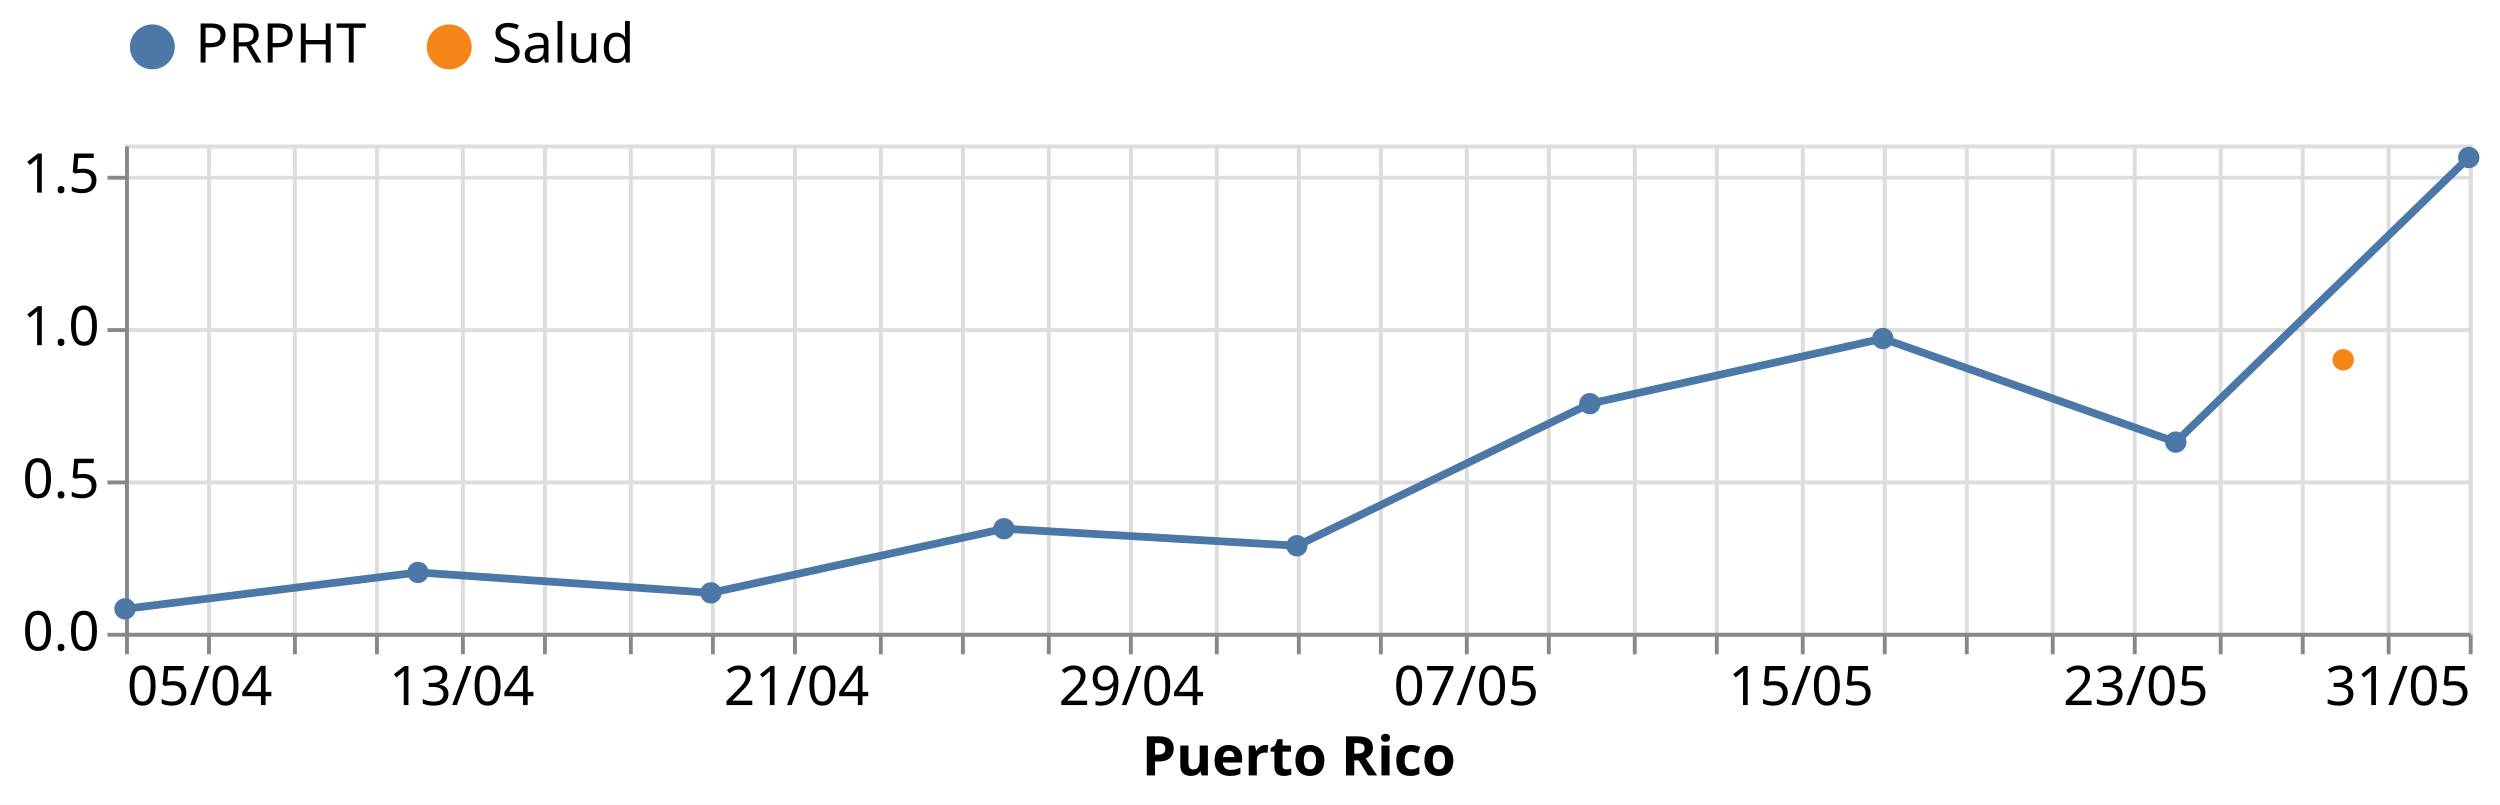
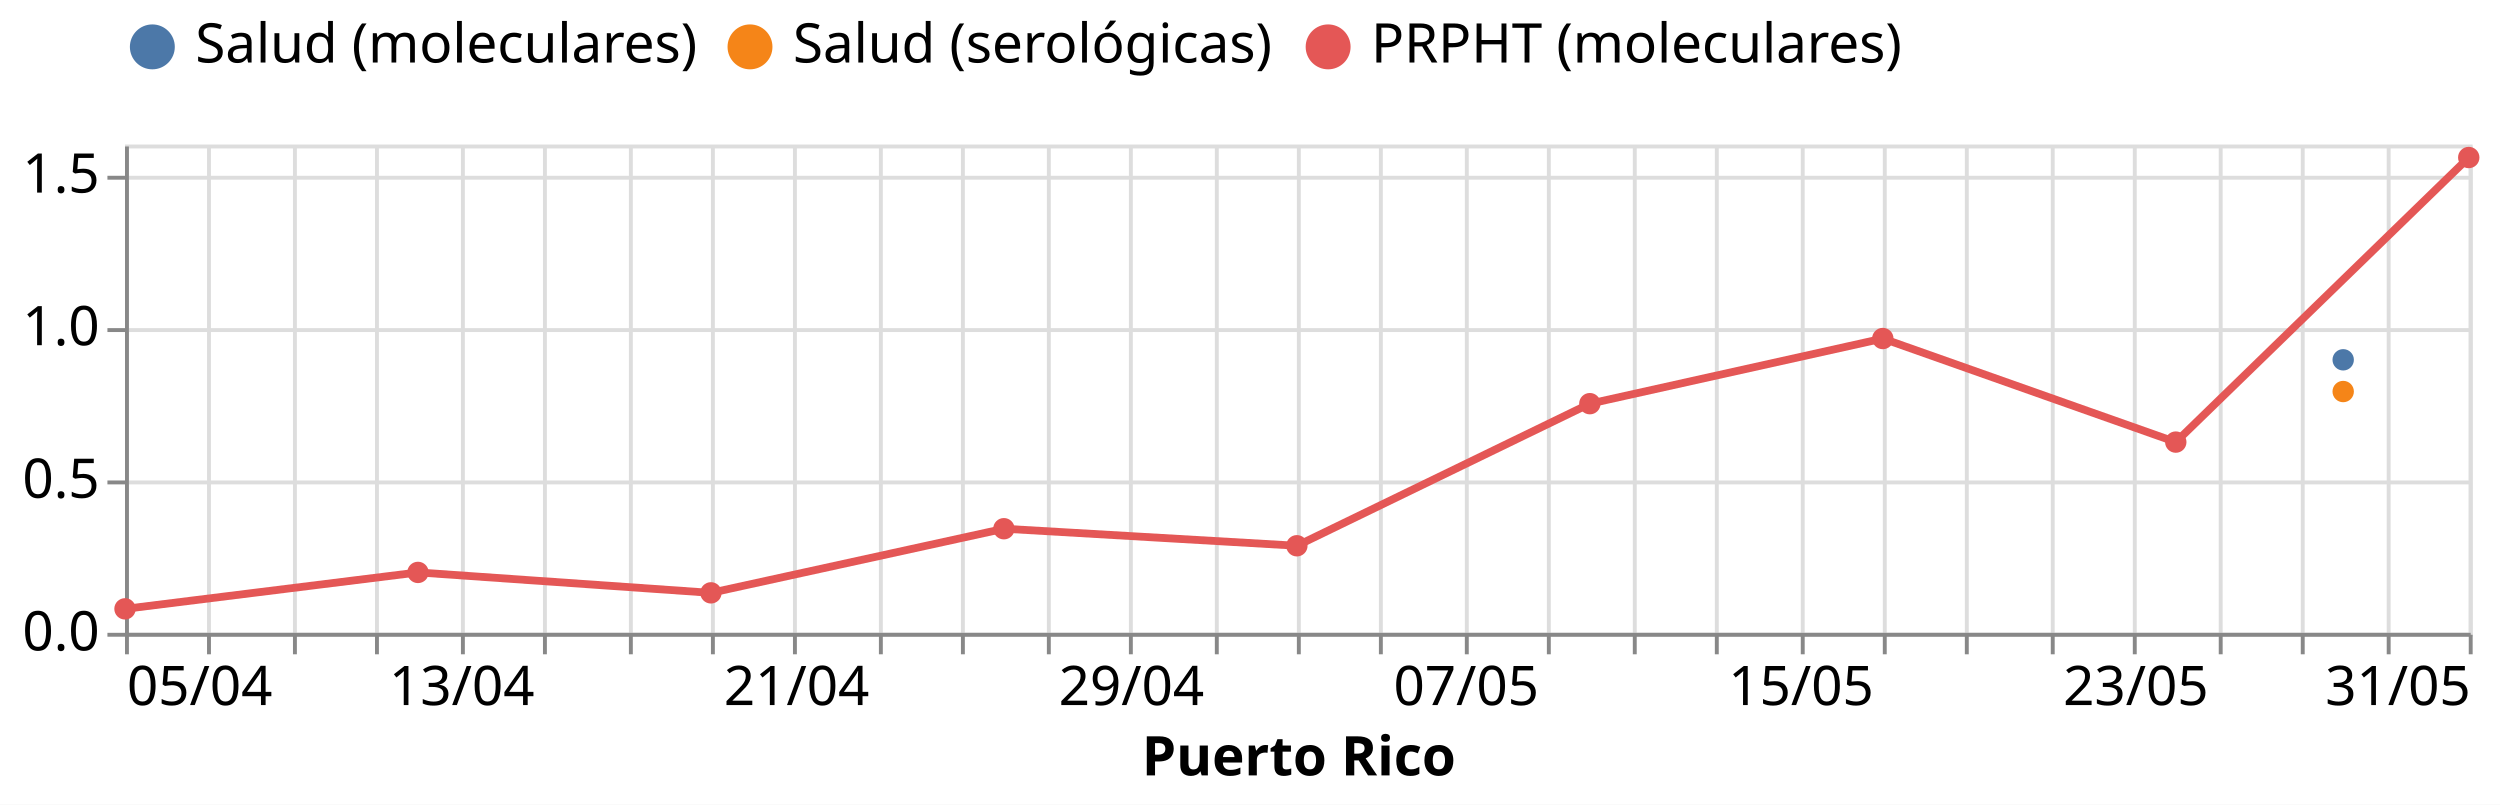
<svg xmlns="http://www.w3.org/2000/svg" class="marks" width="640" height="206" viewBox="0 0 640 206" version="1.1">
  <rect width="640" height="206" style="fill: white;" />
  <g transform="translate(32,37)">
    <g class="mark-group role-frame root">
      <g transform="translate(0,0)">
        <path class="background" d="M0.5,0.5h600v125h-600Z" style="fill: none; stroke: #ddd;" />
        <g>
          <g class="mark-group role-axis">
            <g transform="translate(0.5,125.5)">
              <path class="background" d="M0,0h0v0h0Z" style="pointer-events: none; fill: none;" />
              <g>
                <g class="mark-rule role-axis-grid" style="pointer-events: none;">
                  <line transform="translate(0,-125)" x2="0" y2="125" style="fill: none; stroke: #ddd; stroke-width: 1; opacity: 1;" />
                  <line transform="translate(21,-125)" x2="0" y2="125" style="fill: none; stroke: #ddd; stroke-width: 1; opacity: 1;" />
                  <line transform="translate(43,-125)" x2="0" y2="125" style="fill: none; stroke: #ddd; stroke-width: 1; opacity: 1;" />
                  <line transform="translate(64,-125)" x2="0" y2="125" style="fill: none; stroke: #ddd; stroke-width: 1; opacity: 1;" />
                  <line transform="translate(86,-125)" x2="0" y2="125" style="fill: none; stroke: #ddd; stroke-width: 1; opacity: 1;" />
                  <line transform="translate(107,-125)" x2="0" y2="125" style="fill: none; stroke: #ddd; stroke-width: 1; opacity: 1;" />
                  <line transform="translate(129,-125)" x2="0" y2="125" style="fill: none; stroke: #ddd; stroke-width: 1; opacity: 1;" />
                  <line transform="translate(150,-125)" x2="0" y2="125" style="fill: none; stroke: #ddd; stroke-width: 1; opacity: 1;" />
                  <line transform="translate(171,-125)" x2="0" y2="125" style="fill: none; stroke: #ddd; stroke-width: 1; opacity: 1;" />
                  <line transform="translate(193,-125)" x2="0" y2="125" style="fill: none; stroke: #ddd; stroke-width: 1; opacity: 1;" />
                  <line transform="translate(214,-125)" x2="0" y2="125" style="fill: none; stroke: #ddd; stroke-width: 1; opacity: 1;" />
                  <line transform="translate(236,-125)" x2="0" y2="125" style="fill: none; stroke: #ddd; stroke-width: 1; opacity: 1;" />
                  <line transform="translate(257,-125)" x2="0" y2="125" style="fill: none; stroke: #ddd; stroke-width: 1; opacity: 1;" />
                  <line transform="translate(279,-125)" x2="0" y2="125" style="fill: none; stroke: #ddd; stroke-width: 1; opacity: 1;" />
                  <line transform="translate(300,-125)" x2="0" y2="125" style="fill: none; stroke: #ddd; stroke-width: 1; opacity: 1;" />
                  <line transform="translate(321,-125)" x2="0" y2="125" style="fill: none; stroke: #ddd; stroke-width: 1; opacity: 1;" />
                  <line transform="translate(343,-125)" x2="0" y2="125" style="fill: none; stroke: #ddd; stroke-width: 1; opacity: 1;" />
                  <line transform="translate(364,-125)" x2="0" y2="125" style="fill: none; stroke: #ddd; stroke-width: 1; opacity: 1;" />
                  <line transform="translate(386,-125)" x2="0" y2="125" style="fill: none; stroke: #ddd; stroke-width: 1; opacity: 1;" />
                  <line transform="translate(407,-125)" x2="0" y2="125" style="fill: none; stroke: #ddd; stroke-width: 1; opacity: 1;" />
                  <line transform="translate(429,-125)" x2="0" y2="125" style="fill: none; stroke: #ddd; stroke-width: 1; opacity: 1;" />
                  <line transform="translate(450,-125)" x2="0" y2="125" style="fill: none; stroke: #ddd; stroke-width: 1; opacity: 1;" />
                  <line transform="translate(471,-125)" x2="0" y2="125" style="fill: none; stroke: #ddd; stroke-width: 1; opacity: 1;" />
                  <line transform="translate(493,-125)" x2="0" y2="125" style="fill: none; stroke: #ddd; stroke-width: 1; opacity: 1;" />
                  <line transform="translate(514,-125)" x2="0" y2="125" style="fill: none; stroke: #ddd; stroke-width: 1; opacity: 1;" />
                  <line transform="translate(536,-125)" x2="0" y2="125" style="fill: none; stroke: #ddd; stroke-width: 1; opacity: 1;" />
                  <line transform="translate(557,-125)" x2="0" y2="125" style="fill: none; stroke: #ddd; stroke-width: 1; opacity: 1;" />
                  <line transform="translate(579,-125)" x2="0" y2="125" style="fill: none; stroke: #ddd; stroke-width: 1; opacity: 1;" />
                  <line transform="translate(600,-125)" x2="0" y2="125" style="fill: none; stroke: #ddd; stroke-width: 1; opacity: 1;" />
                </g>
              </g>
              <path class="foreground" d="" style="pointer-events: none; display: none; fill: none;" />
            </g>
          </g>
          <g class="mark-group role-axis">
            <g transform="translate(0.5,0.5)">
              <path class="background" d="M0,0h0v0h0Z" style="pointer-events: none; fill: none;" />
              <g>
                <g class="mark-rule role-axis-grid" style="pointer-events: none;">
                  <line transform="translate(0,125)" x2="600" y2="0" style="fill: none; stroke: #ddd; stroke-width: 1; opacity: 1;" />
                  <line transform="translate(0,86)" x2="600" y2="0" style="fill: none; stroke: #ddd; stroke-width: 1; opacity: 1;" />
                  <line transform="translate(0,47)" x2="600" y2="0" style="fill: none; stroke: #ddd; stroke-width: 1; opacity: 1;" />
                  <line transform="translate(0,8)" x2="600" y2="0" style="fill: none; stroke: #ddd; stroke-width: 1; opacity: 1;" />
                </g>
              </g>
              <path class="foreground" d="" style="pointer-events: none; display: none; fill: none;" />
            </g>
          </g>
          <g class="mark-group role-axis">
            <g transform="translate(0.5,125.5)">
              <path class="background" d="M0,0h0v0h0Z" style="pointer-events: none; fill: none;" />
              <g>
                <g class="mark-rule role-axis-tick" style="pointer-events: none;">
                  <line transform="translate(0,0)" x2="0" y2="5" style="fill: none; stroke: #888; stroke-width: 1; opacity: 1;" />
                  <line transform="translate(21,0)" x2="0" y2="5" style="fill: none; stroke: #888; stroke-width: 1; opacity: 1;" />
                  <line transform="translate(43,0)" x2="0" y2="5" style="fill: none; stroke: #888; stroke-width: 1; opacity: 1;" />
                  <line transform="translate(64,0)" x2="0" y2="5" style="fill: none; stroke: #888; stroke-width: 1; opacity: 1;" />
                  <line transform="translate(86,0)" x2="0" y2="5" style="fill: none; stroke: #888; stroke-width: 1; opacity: 1;" />
                  <line transform="translate(107,0)" x2="0" y2="5" style="fill: none; stroke: #888; stroke-width: 1; opacity: 1;" />
                  <line transform="translate(129,0)" x2="0" y2="5" style="fill: none; stroke: #888; stroke-width: 1; opacity: 1;" />
                  <line transform="translate(150,0)" x2="0" y2="5" style="fill: none; stroke: #888; stroke-width: 1; opacity: 1;" />
                  <line transform="translate(171,0)" x2="0" y2="5" style="fill: none; stroke: #888; stroke-width: 1; opacity: 1;" />
                  <line transform="translate(193,0)" x2="0" y2="5" style="fill: none; stroke: #888; stroke-width: 1; opacity: 1;" />
                  <line transform="translate(214,0)" x2="0" y2="5" style="fill: none; stroke: #888; stroke-width: 1; opacity: 1;" />
                  <line transform="translate(236,0)" x2="0" y2="5" style="fill: none; stroke: #888; stroke-width: 1; opacity: 1;" />
                  <line transform="translate(257,0)" x2="0" y2="5" style="fill: none; stroke: #888; stroke-width: 1; opacity: 1;" />
                  <line transform="translate(279,0)" x2="0" y2="5" style="fill: none; stroke: #888; stroke-width: 1; opacity: 1;" />
                  <line transform="translate(300,0)" x2="0" y2="5" style="fill: none; stroke: #888; stroke-width: 1; opacity: 1;" />
                  <line transform="translate(321,0)" x2="0" y2="5" style="fill: none; stroke: #888; stroke-width: 1; opacity: 1;" />
                  <line transform="translate(343,0)" x2="0" y2="5" style="fill: none; stroke: #888; stroke-width: 1; opacity: 1;" />
                  <line transform="translate(364,0)" x2="0" y2="5" style="fill: none; stroke: #888; stroke-width: 1; opacity: 1;" />
                  <line transform="translate(386,0)" x2="0" y2="5" style="fill: none; stroke: #888; stroke-width: 1; opacity: 1;" />
                  <line transform="translate(407,0)" x2="0" y2="5" style="fill: none; stroke: #888; stroke-width: 1; opacity: 1;" />
                  <line transform="translate(429,0)" x2="0" y2="5" style="fill: none; stroke: #888; stroke-width: 1; opacity: 1;" />
                  <line transform="translate(450,0)" x2="0" y2="5" style="fill: none; stroke: #888; stroke-width: 1; opacity: 1;" />
                  <line transform="translate(471,0)" x2="0" y2="5" style="fill: none; stroke: #888; stroke-width: 1; opacity: 1;" />
                  <line transform="translate(493,0)" x2="0" y2="5" style="fill: none; stroke: #888; stroke-width: 1; opacity: 1;" />
                  <line transform="translate(514,0)" x2="0" y2="5" style="fill: none; stroke: #888; stroke-width: 1; opacity: 1;" />
                  <line transform="translate(536,0)" x2="0" y2="5" style="fill: none; stroke: #888; stroke-width: 1; opacity: 1;" />
                  <line transform="translate(557,0)" x2="0" y2="5" style="fill: none; stroke: #888; stroke-width: 1; opacity: 1;" />
                  <line transform="translate(579,0)" x2="0" y2="5" style="fill: none; stroke: #888; stroke-width: 1; opacity: 1;" />
                  <line transform="translate(600,0)" x2="0" y2="5" style="fill: none; stroke: #888; stroke-width: 1; opacity: 1;" />
                </g>
                <g class="mark-text role-axis-label" style="pointer-events: none;">
                  <text text-anchor="start" transform="translate(0,18)" style="font-family: sans-serif; font-size: 14px; fill: #000; opacity: 1;">05/04</text>
                  <text text-anchor="middle" transform="translate(21.42857,18)" style="font-family: sans-serif; font-size: 14px; fill: #000; opacity: 0;">07/04</text>
                  <text text-anchor="middle" transform="translate(42.85714,18)" style="font-family: sans-serif; font-size: 14px; fill: #000; opacity: 0;">09/04</text>
                  <text text-anchor="middle" transform="translate(64.28571,18)" style="font-family: sans-serif; font-size: 14px; fill: #000; opacity: 0;">11/04</text>
                  <text text-anchor="middle" transform="translate(85.71429,18)" style="font-family: sans-serif; font-size: 14px; fill: #000; opacity: 1;">13/04</text>
                  <text text-anchor="middle" transform="translate(107.1429,18)" style="font-family: sans-serif; font-size: 14px; fill: #000; opacity: 0;">15/04</text>
                  <text text-anchor="middle" transform="translate(128.5714,18)" style="font-family: sans-serif; font-size: 14px; fill: #000; opacity: 0;">17/04</text>
                  <text text-anchor="middle" transform="translate(150,18)" style="font-family: sans-serif; font-size: 14px; fill: #000; opacity: 0;">19/04</text>
                  <text text-anchor="middle" transform="translate(171.4286,18)" style="font-family: sans-serif; font-size: 14px; fill: #000; opacity: 1;">21/04</text>
                  <text text-anchor="middle" transform="translate(192.8571,18)" style="font-family: sans-serif; font-size: 14px; fill: #000; opacity: 0;">23/04</text>
                  <text text-anchor="middle" transform="translate(214.2857,18)" style="font-family: sans-serif; font-size: 14px; fill: #000; opacity: 0;">25/04</text>
                  <text text-anchor="middle" transform="translate(235.7143,18)" style="font-family: sans-serif; font-size: 14px; fill: #000; opacity: 0;">27/04</text>
                  <text text-anchor="middle" transform="translate(257.1429,18)" style="font-family: sans-serif; font-size: 14px; fill: #000; opacity: 1;">29/04</text>
                  <text text-anchor="middle" transform="translate(278.5714,18)" style="font-family: sans-serif; font-size: 14px; fill: #000; opacity: 0;">01/05</text>
                  <text text-anchor="middle" transform="translate(300,18)" style="font-family: sans-serif; font-size: 14px; fill: #000; opacity: 0;">03/05</text>
                  <text text-anchor="middle" transform="translate(321.4286,18)" style="font-family: sans-serif; font-size: 14px; fill: #000; opacity: 0;">05/05</text>
                  <text text-anchor="middle" transform="translate(342.8571,18)" style="font-family: sans-serif; font-size: 14px; fill: #000; opacity: 1;">07/05</text>
                  <text text-anchor="middle" transform="translate(364.2857,18)" style="font-family: sans-serif; font-size: 14px; fill: #000; opacity: 0;">09/05</text>
                  <text text-anchor="middle" transform="translate(385.7143,18)" style="font-family: sans-serif; font-size: 14px; fill: #000; opacity: 0;">11/05</text>
                  <text text-anchor="middle" transform="translate(407.1429,18)" style="font-family: sans-serif; font-size: 14px; fill: #000; opacity: 0;">13/05</text>
                  <text text-anchor="middle" transform="translate(428.5714,18)" style="font-family: sans-serif; font-size: 14px; fill: #000; opacity: 1;">15/05</text>
                  <text text-anchor="middle" transform="translate(450,18)" style="font-family: sans-serif; font-size: 14px; fill: #000; opacity: 0;">17/05</text>
                  <text text-anchor="middle" transform="translate(471.4286,18)" style="font-family: sans-serif; font-size: 14px; fill: #000; opacity: 0;">19/05</text>
                  <text text-anchor="middle" transform="translate(492.8571,18)" style="font-family: sans-serif; font-size: 14px; fill: #000; opacity: 0;">21/05</text>
                  <text text-anchor="middle" transform="translate(514.2857,18)" style="font-family: sans-serif; font-size: 14px; fill: #000; opacity: 1;">23/05</text>
                  <text text-anchor="middle" transform="translate(535.7143,18)" style="font-family: sans-serif; font-size: 14px; fill: #000; opacity: 0;">25/05</text>
                  <text text-anchor="middle" transform="translate(557.1429,18)" style="font-family: sans-serif; font-size: 14px; fill: #000; opacity: 0;">27/05</text>
                  <text text-anchor="middle" transform="translate(578.5714,18)" style="font-family: sans-serif; font-size: 14px; fill: #000; opacity: 0;">29/05</text>
                  <text text-anchor="end" transform="translate(600,18)" style="font-family: sans-serif; font-size: 14px; fill: #000; opacity: 1;">31/05</text>
                </g>
                <g class="mark-rule role-axis-domain" style="pointer-events: none;">
                  <line transform="translate(0,0)" x2="600" y2="0" style="fill: none; stroke: #888; stroke-width: 1; opacity: 1;" />
                </g>
                <g class="mark-text role-axis-title" style="pointer-events: none;">
                  <text text-anchor="middle" transform="translate(300,36)" style="font-family: sans-serif; font-size: 14px; font-weight: bold; fill: #000; opacity: 1;">Puerto Rico</text>
                </g>
              </g>
              <path class="foreground" d="" style="pointer-events: none; display: none; fill: none;" />
            </g>
          </g>
          <g class="mark-group role-axis">
            <g transform="translate(0.5,0.5)">
              <path class="background" d="M0,0h0v0h0Z" style="pointer-events: none; fill: none;" />
              <g>
                <g class="mark-rule role-axis-tick" style="pointer-events: none;">
                  <line transform="translate(0,125)" x2="-5" y2="0" style="fill: none; stroke: #888; stroke-width: 1; opacity: 1;" />
                  <line transform="translate(0,86)" x2="-5" y2="0" style="fill: none; stroke: #888; stroke-width: 1; opacity: 1;" />
                  <line transform="translate(0,47)" x2="-5" y2="0" style="fill: none; stroke: #888; stroke-width: 1; opacity: 1;" />
                  <line transform="translate(0,8)" x2="-5" y2="0" style="fill: none; stroke: #888; stroke-width: 1; opacity: 1;" />
                </g>
                <g class="mark-text role-axis-label" style="pointer-events: none;">
                  <text text-anchor="end" transform="translate(-7,129)" style="font-family: sans-serif; font-size: 14px; fill: #000; opacity: 1;">0.0</text>
                  <text text-anchor="end" transform="translate(-7,89.9375)" style="font-family: sans-serif; font-size: 14px; fill: #000; opacity: 1;">0.5</text>
                  <text text-anchor="end" transform="translate(-7,50.875)" style="font-family: sans-serif; font-size: 14px; fill: #000; opacity: 1;">1.0</text>
                  <text text-anchor="end" transform="translate(-7,11.8125)" style="font-family: sans-serif; font-size: 14px; fill: #000; opacity: 1;">1.5</text>
                </g>
                <g class="mark-rule role-axis-domain" style="pointer-events: none;">
                  <line transform="translate(0,125)" x2="0" y2="-125" style="fill: none; stroke: #888; stroke-width: 1; opacity: 1;" />
                </g>
              </g>
              <path class="foreground" d="" style="pointer-events: none; display: none; fill: none;" />
            </g>
          </g>
          <g class="mark-group role-scope layer_0_pathgroup">
            <g transform="translate(0,0)">
              <path class="background" d="M0,0h600v125h-600Z" style="fill: none;" />
              <g>
                <g class="mark-line role-mark layer_0_marks">
-                   <path d="M0,118.867L75,109.54L150,114.771L225,98.354L300,102.715L375,66.339L450,49.663L525,76.177L600,3.325" style="fill: none; stroke: #4c78a8; stroke-width: 2;" />
+                   <path d="M0,118.867L75,109.54L150,114.771L225,98.354L300,102.715L375,66.339L450,49.663L525,76.177L600,3.325" style="fill: none; stroke: #e45756; stroke-width: 2;" />
                </g>
              </g>
              <path class="foreground" d="" style="display: none; fill: none;" />
            </g>
            <g transform="translate(0,0)">
              <path class="background" d="M0,0h600v125h-600Z" style="fill: none;" />
              <g>
                <g class="mark-line role-mark layer_0_marks">
-                   <path d="M567.857,55.111Z" style="fill: none; stroke: #f58518; stroke-width: 2;" />
+                   <path d="M567.857,55.111Z" style="fill: none; stroke: #4c78a8; stroke-width: 2;" />
                </g>
              </g>
              <path class="foreground" d="" style="display: none; fill: none;" />
            </g>
+             <g transform="translate(0,0)">
+               <path class="background" d="M0,0h600v125h-600Z" style="fill: none;" />
+               <g>
+                 <g class="mark-line role-mark layer_0_marks">
+                   <path d="M567.857,63.233Z" style="fill: none; stroke: #f58518; stroke-width: 2;" />
+                 </g>
+               </g>
+               <path class="foreground" d="" style="display: none; fill: none;" />
+             </g>
          </g>
          <g class="mark-symbol role-mark layer_1_marks">
-             <path transform="translate(0,118.867)" d="M2.739,0A2.739,2.739,0,1,1,-2.739,0A2.739,2.739,0,1,1,2.739,0" style="fill: #4c78a8; stroke-width: 2; opacity: 1;" />
-             <path transform="translate(75,109.5398)" d="M2.739,0A2.739,2.739,0,1,1,-2.739,0A2.739,2.739,0,1,1,2.739,0" style="fill: #4c78a8; stroke-width: 2; opacity: 1;" />
-             <path transform="translate(150,114.7713)" d="M2.739,0A2.739,2.739,0,1,1,-2.739,0A2.739,2.739,0,1,1,2.739,0" style="fill: #4c78a8; stroke-width: 2; opacity: 1;" />
-             <path transform="translate(225,98.3536)" d="M2.739,0A2.739,2.739,0,1,1,-2.739,0A2.739,2.739,0,1,1,2.739,0" style="fill: #4c78a8; stroke-width: 2; opacity: 1;" />
-             <path transform="translate(300,102.7149)" d="M2.739,0A2.739,2.739,0,1,1,-2.739,0A2.739,2.739,0,1,1,2.739,0" style="fill: #4c78a8; stroke-width: 2; opacity: 1;" />
-             <path transform="translate(375,66.33948)" d="M2.739,0A2.739,2.739,0,1,1,-2.739,0A2.739,2.739,0,1,1,2.739,0" style="fill: #4c78a8; stroke-width: 2; opacity: 1;" />
-             <path transform="translate(450,49.6632)" d="M2.739,0A2.739,2.739,0,1,1,-2.739,0A2.739,2.739,0,1,1,2.739,0" style="fill: #4c78a8; stroke-width: 2; opacity: 1;" />
-             <path transform="translate(525,76.17681)" d="M2.739,0A2.739,2.739,0,1,1,-2.739,0A2.739,2.739,0,1,1,2.739,0" style="fill: #4c78a8; stroke-width: 2; opacity: 1;" />
-             <path transform="translate(567.8571,55.1113)" d="M2.739,0A2.739,2.739,0,1,1,-2.739,0A2.739,2.739,0,1,1,2.739,0" style="fill: #f58518; stroke-width: 2; opacity: 1;" />
-             <path transform="translate(600,3.324677)" d="M2.739,0A2.739,2.739,0,1,1,-2.739,0A2.739,2.739,0,1,1,2.739,0" style="fill: #4c78a8; stroke-width: 2; opacity: 1;" />
+             <path transform="translate(0,118.867)" d="M2.739,0A2.739,2.739,0,1,1,-2.739,0A2.739,2.739,0,1,1,2.739,0" style="fill: #e45756; stroke-width: 2; opacity: 1;" />
+             <path transform="translate(75,109.5398)" d="M2.739,0A2.739,2.739,0,1,1,-2.739,0A2.739,2.739,0,1,1,2.739,0" style="fill: #e45756; stroke-width: 2; opacity: 1;" />
+             <path transform="translate(150,114.7713)" d="M2.739,0A2.739,2.739,0,1,1,-2.739,0A2.739,2.739,0,1,1,2.739,0" style="fill: #e45756; stroke-width: 2; opacity: 1;" />
+             <path transform="translate(225,98.3536)" d="M2.739,0A2.739,2.739,0,1,1,-2.739,0A2.739,2.739,0,1,1,2.739,0" style="fill: #e45756; stroke-width: 2; opacity: 1;" />
+             <path transform="translate(300,102.7149)" d="M2.739,0A2.739,2.739,0,1,1,-2.739,0A2.739,2.739,0,1,1,2.739,0" style="fill: #e45756; stroke-width: 2; opacity: 1;" />
+             <path transform="translate(375,66.33948)" d="M2.739,0A2.739,2.739,0,1,1,-2.739,0A2.739,2.739,0,1,1,2.739,0" style="fill: #e45756; stroke-width: 2; opacity: 1;" />
+             <path transform="translate(450,49.6632)" d="M2.739,0A2.739,2.739,0,1,1,-2.739,0A2.739,2.739,0,1,1,2.739,0" style="fill: #e45756; stroke-width: 2; opacity: 1;" />
+             <path transform="translate(525,76.17681)" d="M2.739,0A2.739,2.739,0,1,1,-2.739,0A2.739,2.739,0,1,1,2.739,0" style="fill: #e45756; stroke-width: 2; opacity: 1;" />
+             <path transform="translate(567.8571,55.1113)" d="M2.739,0A2.739,2.739,0,1,1,-2.739,0A2.739,2.739,0,1,1,2.739,0" style="fill: #4c78a8; stroke-width: 2; opacity: 1;" />
+             <path transform="translate(567.8571,63.23277)" d="M2.739,0A2.739,2.739,0,1,1,-2.739,0A2.739,2.739,0,1,1,2.739,0" style="fill: #f58518; stroke-width: 2; opacity: 1;" />
+             <path transform="translate(600,3.324677)" d="M2.739,0A2.739,2.739,0,1,1,-2.739,0A2.739,2.739,0,1,1,2.739,0" style="fill: #e45756; stroke-width: 2; opacity: 1;" />
          </g>
          <g class="mark-group role-legend">
            <g transform="translate(0,-32)">
-               <path class="background" d="M0,0h130v14h-130Z" style="pointer-events: none; fill: none;" />
+               <path class="background" d="M0,0h456v14h-456Z" style="pointer-events: none; fill: none;" />
              <g>
                <g class="mark-group role-legend-entry">
                  <g transform="translate(0,0)">
                    <path class="background" d="M0,0h0v0h0Z" style="pointer-events: none; fill: none;" />
                    <g>
                      <g class="mark-group role-scope">
                        <g transform="translate(0,0)">
-                           <path class="background" d="M0,0h65.448v14h-65.448Z" style="pointer-events: none; fill: none; opacity: 1;" />
+                           <path class="background" d="M0,0h142.496v14h-142.496Z" style="pointer-events: none; fill: none; opacity: 1;" />
                          <g>
                            <g class="mark-symbol role-legend-symbol" style="pointer-events: none;">
                              <path transform="translate(7,7)" d="M5,0A5,5,0,1,1,-5,0A5,5,0,1,1,5,0" style="fill: #4c78a8; stroke: #4c78a8; stroke-width: 1.5; opacity: 1;" />
                            </g>
                            <g class="mark-text role-legend-label" style="pointer-events: none;">
-                               <text text-anchor="start" transform="translate(18,11)" style="font-family: sans-serif; font-size: 14px; fill: #000; opacity: 1;">PRPHT</text>
+                               <text text-anchor="start" transform="translate(18,11)" style="font-family: sans-serif; font-size: 14px; fill: #000; opacity: 1;">Salud (moleculares)</text>
                            </g>
                          </g>
                          <path class="foreground" d="" style="pointer-events: none; display: none; fill: none;" />
                        </g>
-                         <g transform="translate(76,0)">
-                           <path class="background" d="M0,0h53.807v14h-53.807Z" style="pointer-events: none; fill: none; opacity: 1;" />
+                         <g transform="translate(153,0)">
+                           <path class="background" d="M0,0h137.834v14h-137.834Z" style="pointer-events: none; fill: none; opacity: 1;" />
                          <g>
                            <g class="mark-symbol role-legend-symbol" style="pointer-events: none;">
                              <path transform="translate(7,7)" d="M5,0A5,5,0,1,1,-5,0A5,5,0,1,1,5,0" style="fill: #f58518; stroke: #f58518; stroke-width: 1.5; opacity: 1;" />
                            </g>
                            <g class="mark-text role-legend-label" style="pointer-events: none;">
-                               <text text-anchor="start" transform="translate(18,11)" style="font-family: sans-serif; font-size: 14px; fill: #000; opacity: 1;">Salud</text>
+                               <text text-anchor="start" transform="translate(18,11)" style="font-family: sans-serif; font-size: 14px; fill: #000; opacity: 1;">Salud (serológicas)</text>
+                             </g>
+                           </g>
+                           <path class="foreground" d="" style="pointer-events: none; display: none; fill: none;" />
+                         </g>
+                         <g transform="translate(301,0)">
+                           <path class="background" d="M0,0h154.138v14h-154.138Z" style="pointer-events: none; fill: none; opacity: 1;" />
+                           <g>
+                             <g class="mark-symbol role-legend-symbol" style="pointer-events: none;">
+                               <path transform="translate(7,7)" d="M5,0A5,5,0,1,1,-5,0A5,5,0,1,1,5,0" style="fill: #e45756; stroke: #e45756; stroke-width: 1.5; opacity: 1;" />
+                             </g>
+                             <g class="mark-text role-legend-label" style="pointer-events: none;">
+                               <text text-anchor="start" transform="translate(18,11)" style="font-family: sans-serif; font-size: 14px; fill: #000; opacity: 1;">PRPHT (moleculares)</text>
                            </g>
                          </g>
                          <path class="foreground" d="" style="pointer-events: none; display: none; fill: none;" />
                        </g>
                      </g>
                    </g>
                    <path class="foreground" d="" style="pointer-events: none; display: none; fill: none;" />
                  </g>
                </g>
              </g>
              <path class="foreground" d="" style="pointer-events: none; display: none; fill: none;" />
            </g>
          </g>
        </g>
        <path class="foreground" d="" style="display: none; fill: none;" />
      </g>
    </g>
  </g>
</svg>
